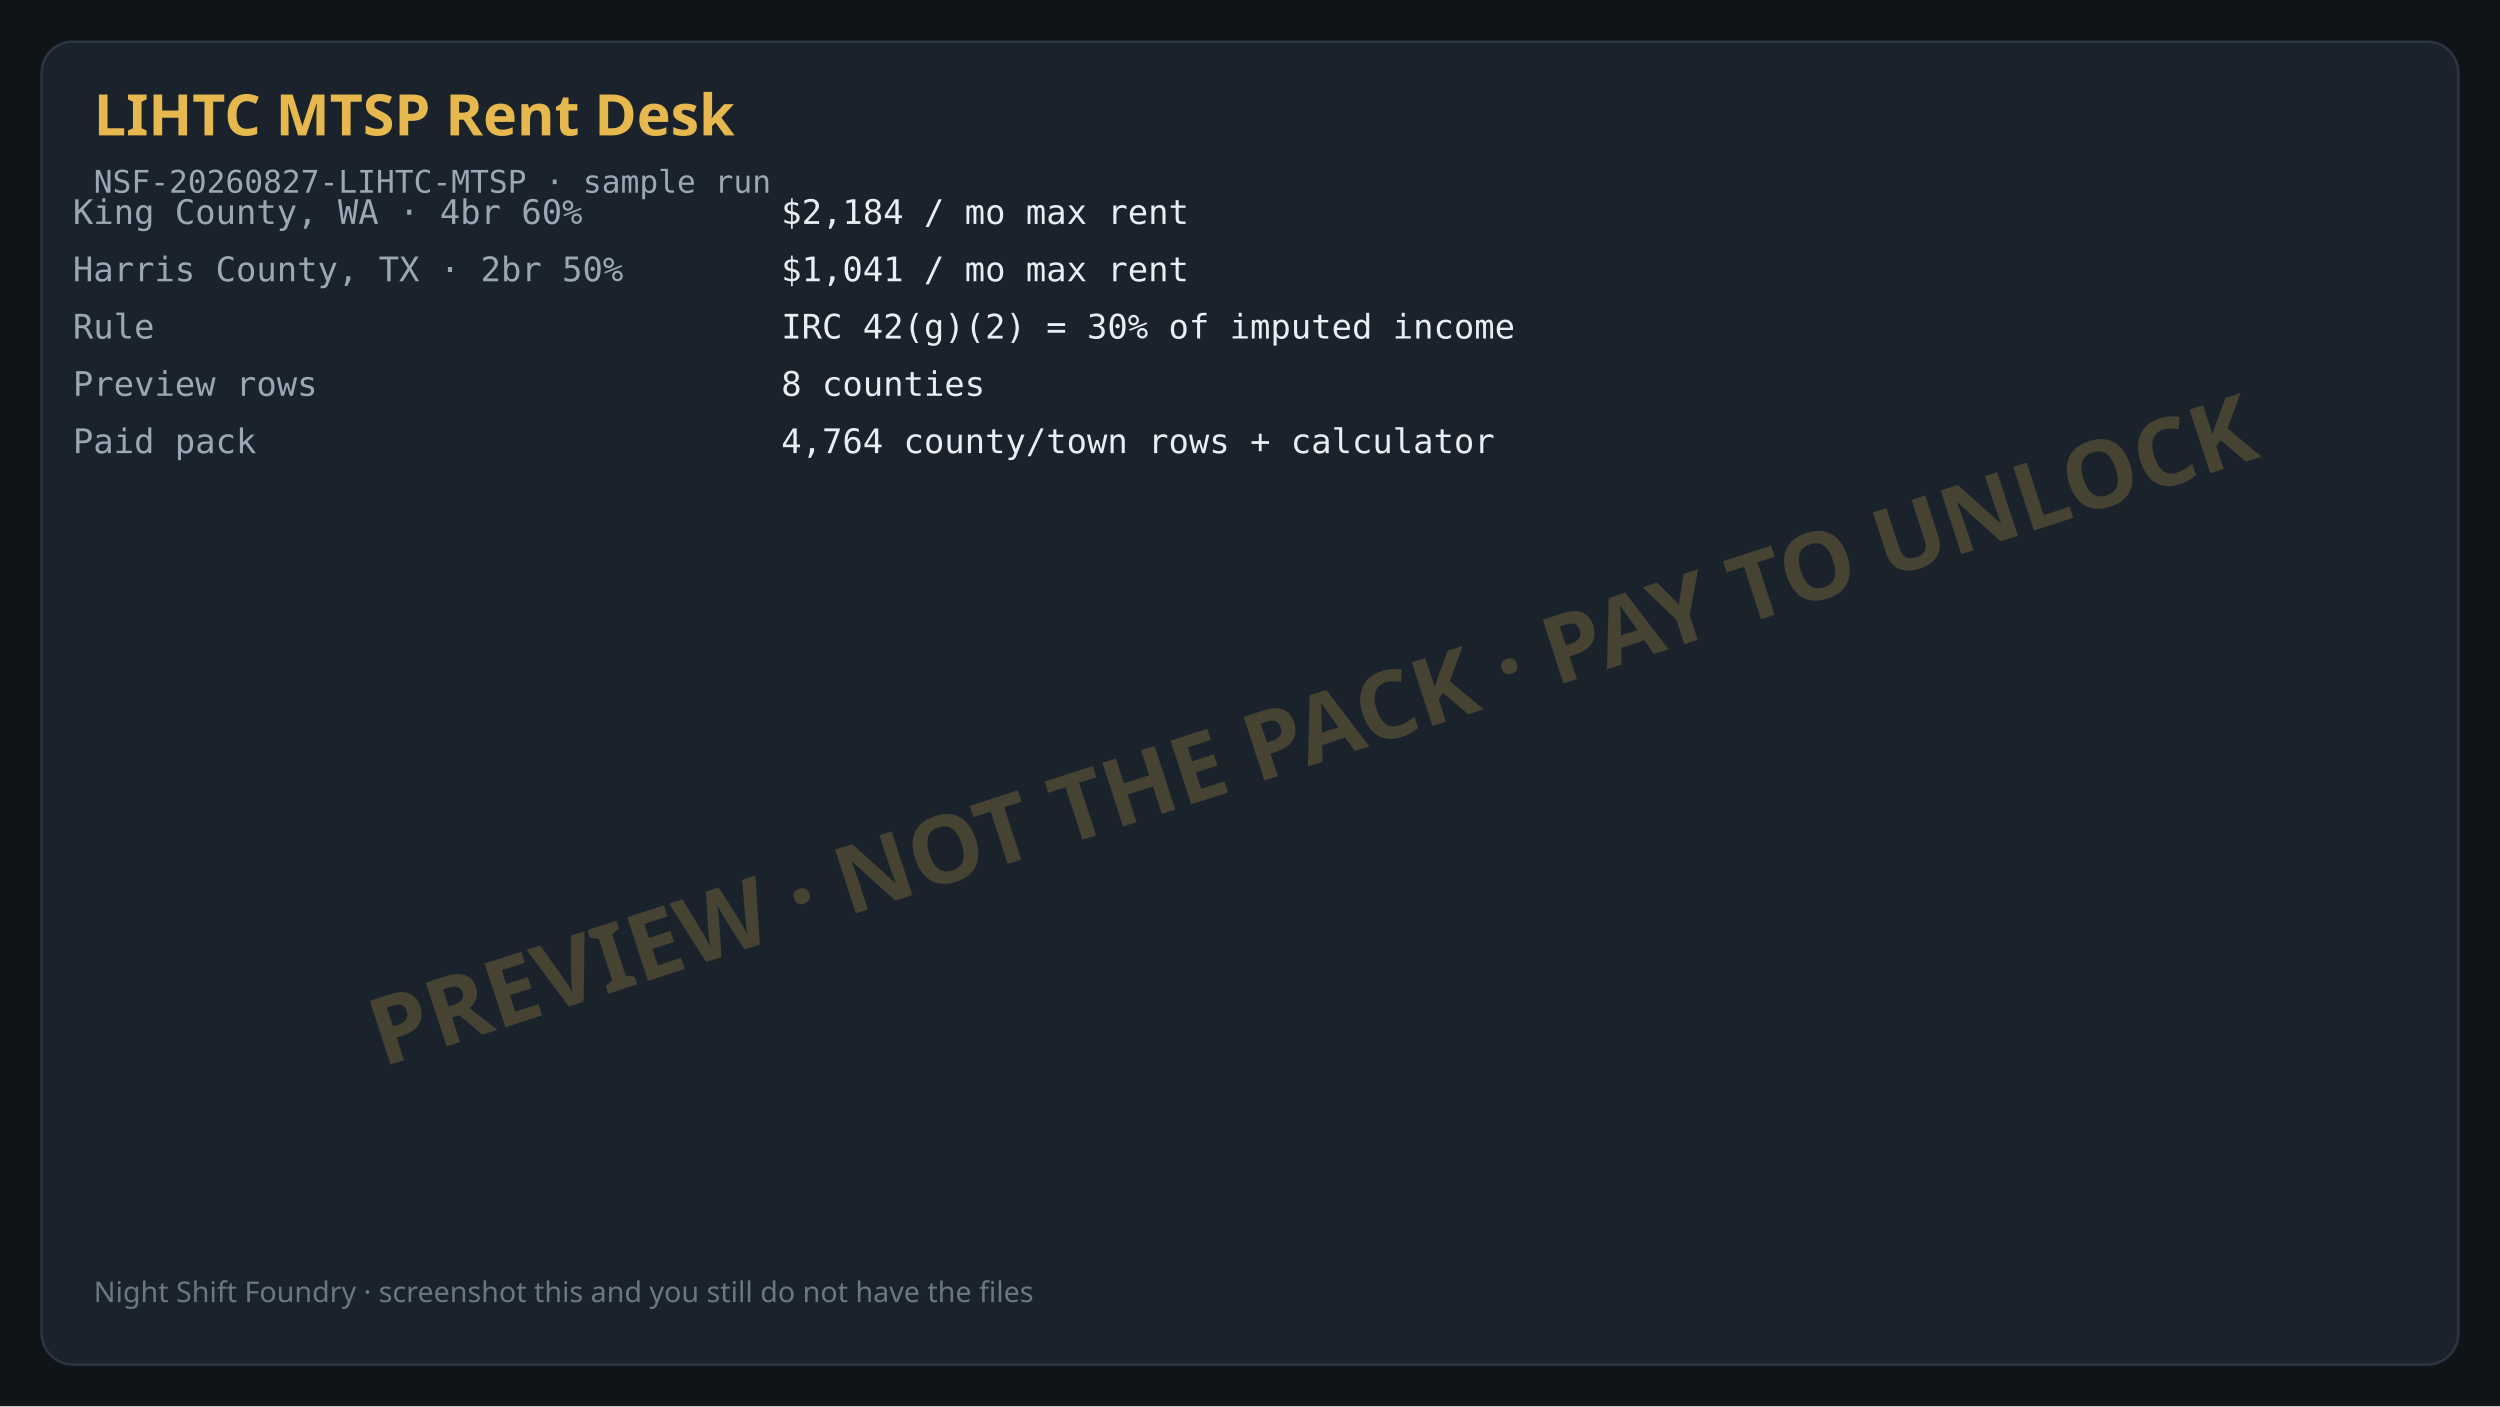
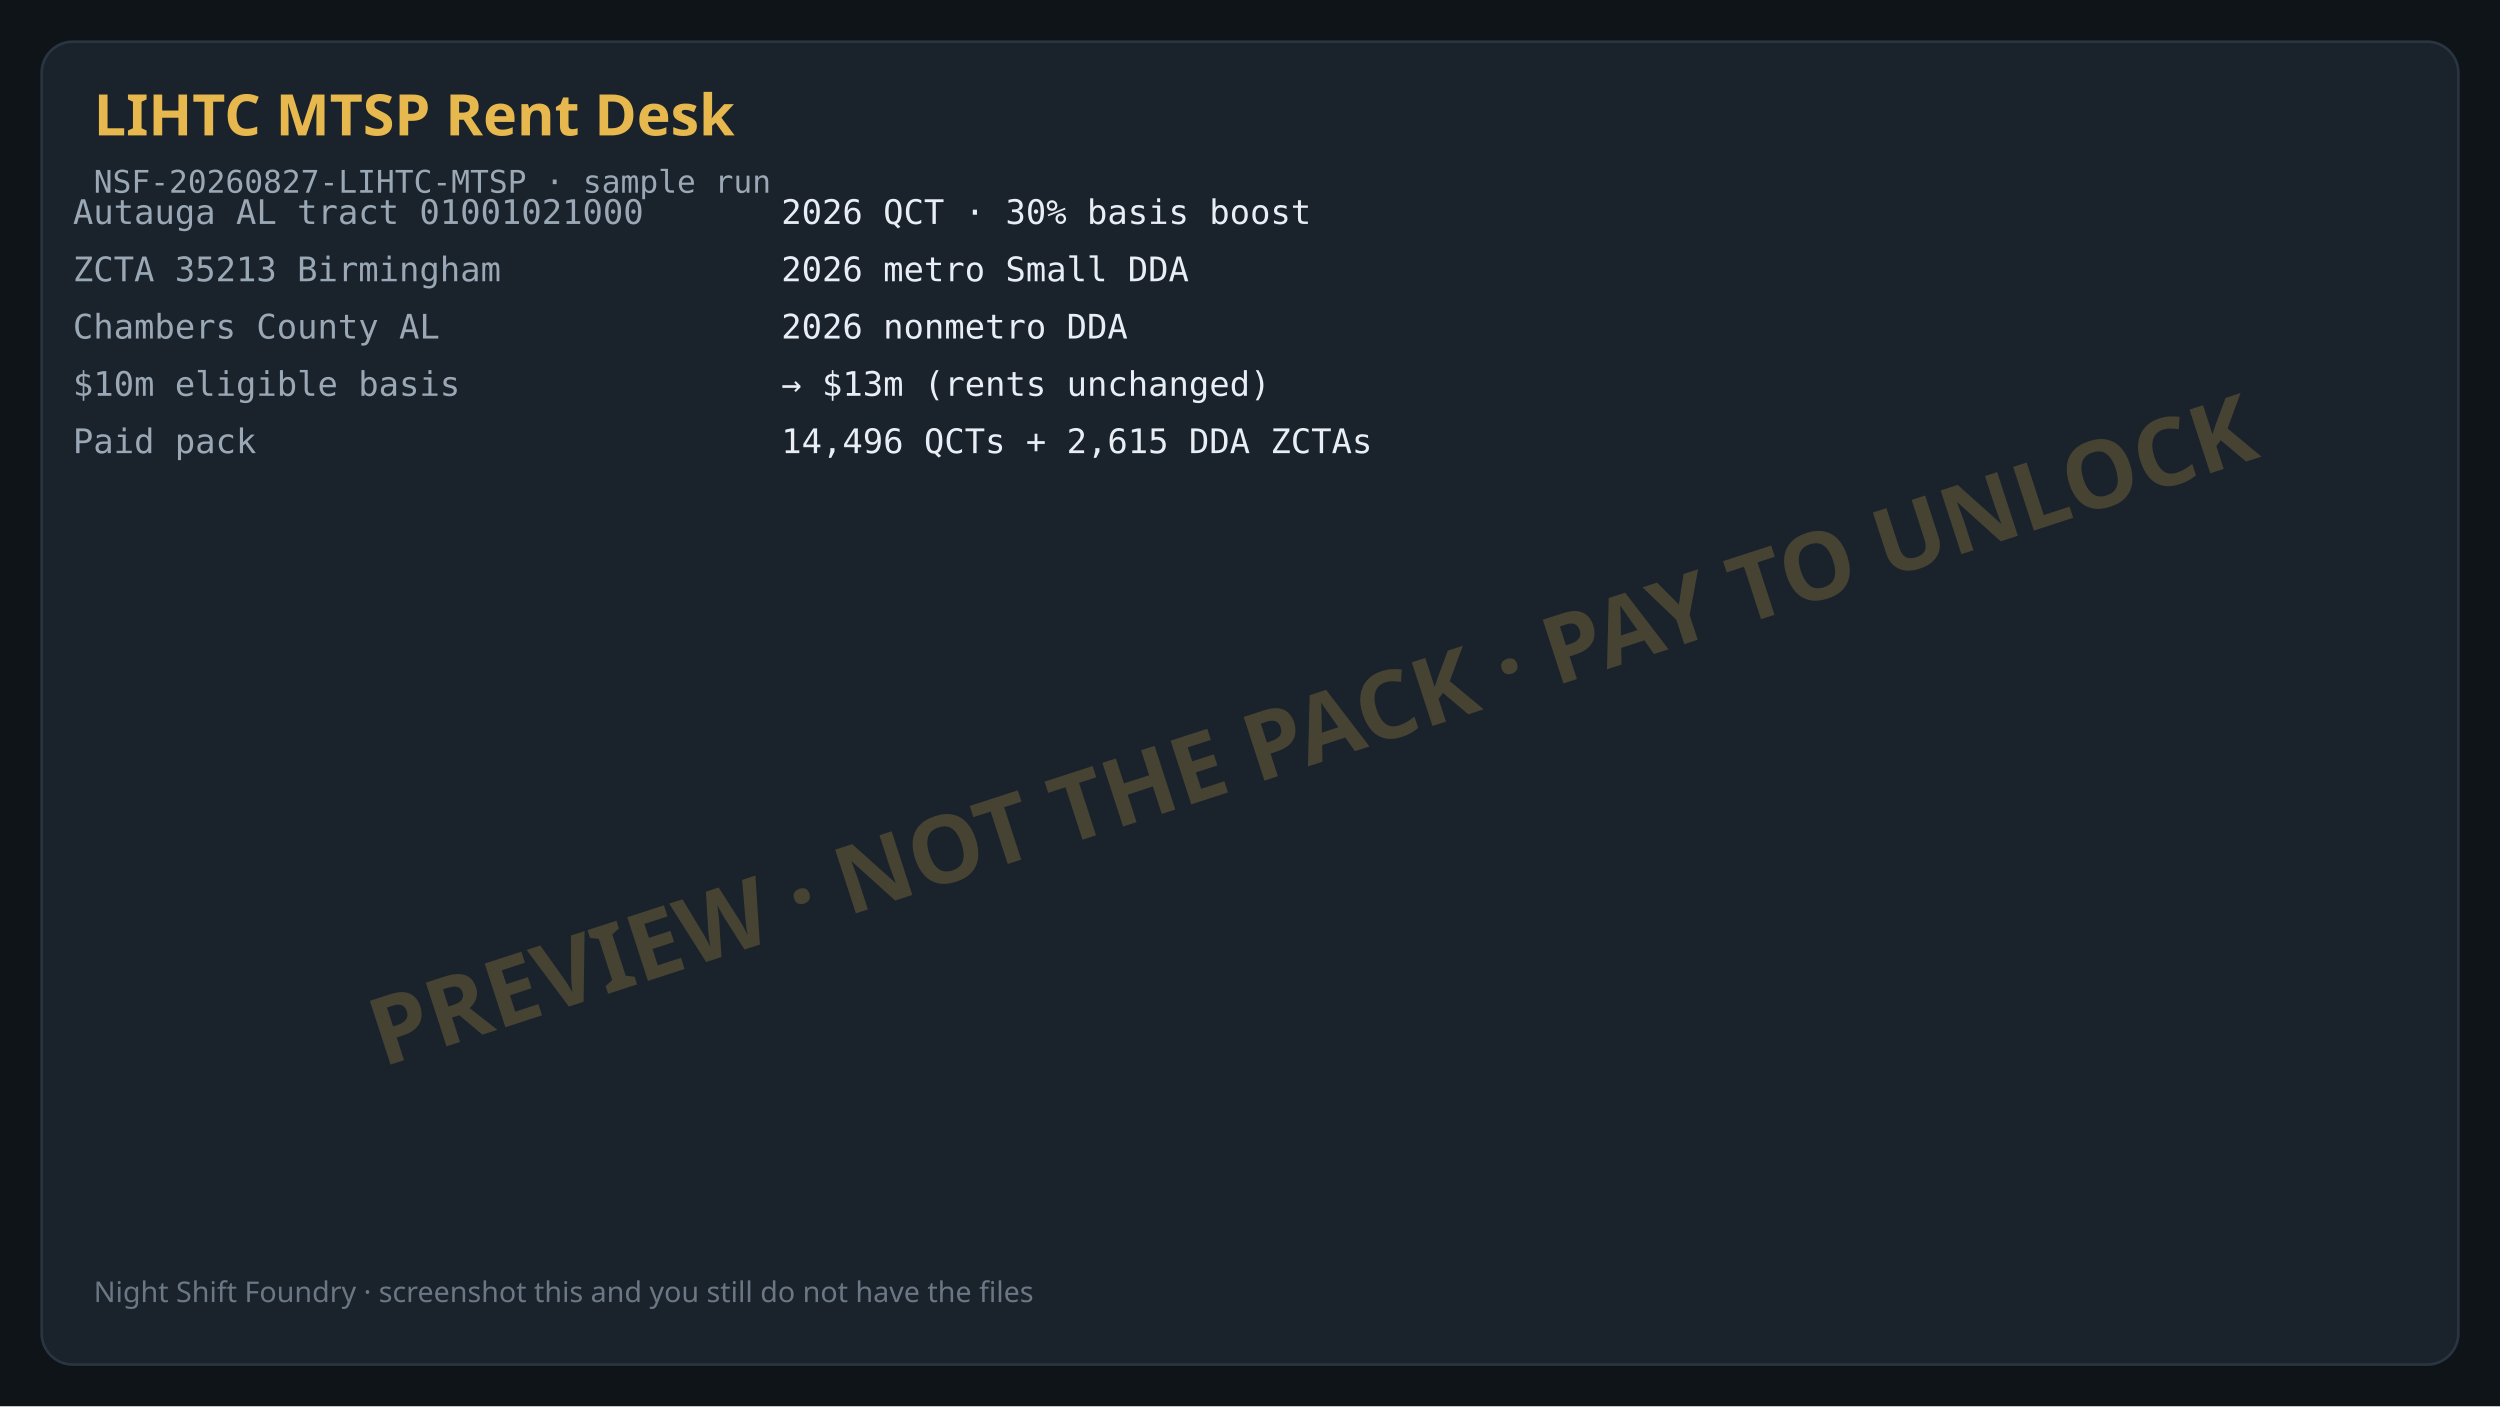
<svg xmlns="http://www.w3.org/2000/svg" width="960" height="540" viewBox="0 0 960 540">
  <rect width="960" height="540" fill="#0f1419" />
  <rect x="16" y="16" width="928" height="508" rx="12" fill="#1a222c" stroke="#2a3542" />
  <text x="36" y="52" fill="#e6b84d" font-size="22" font-family="system-ui,sans-serif" font-weight="700">LIHTC MTSP Rent Desk</text>
  <text x="36" y="74" fill="#9aa8b5" font-size="12" font-family="ui-monospace,monospace">NSF-20260827-LIHTC-MTSP · sample run</text>
-   <text x="28" y="86" fill="#9aa8b5" font-size="13" font-family="ui-monospace,monospace">King County, WA  ·  4br 60%</text>
-   <text x="300" y="86" fill="#e8eef4" font-size="13" font-family="ui-monospace,monospace">$2,184 / mo max rent</text>
-   <text x="28" y="108" fill="#9aa8b5" font-size="13" font-family="ui-monospace,monospace">Harris County, TX  ·  2br 50%</text>
-   <text x="300" y="108" fill="#e8eef4" font-size="13" font-family="ui-monospace,monospace">$1,041 / mo max rent</text>
-   <text x="28" y="130" fill="#9aa8b5" font-size="13" font-family="ui-monospace,monospace">Rule</text>
-   <text x="300" y="130" fill="#e8eef4" font-size="13" font-family="ui-monospace,monospace">IRC 42(g)(2) = 30% of imputed income</text>
-   <text x="28" y="152" fill="#9aa8b5" font-size="13" font-family="ui-monospace,monospace">Preview rows</text>
-   <text x="300" y="152" fill="#e8eef4" font-size="13" font-family="ui-monospace,monospace">8 counties</text>
+   <text x="28" y="86" fill="#9aa8b5" font-size="13" font-family="ui-monospace,monospace">Autauga AL tract 01001021000</text>
+   <text x="300" y="86" fill="#e8eef4" font-size="13" font-family="ui-monospace,monospace">2026 QCT · 30% basis boost</text>
+   <text x="28" y="108" fill="#9aa8b5" font-size="13" font-family="ui-monospace,monospace">ZCTA 35213 Birmingham</text>
+   <text x="300" y="108" fill="#e8eef4" font-size="13" font-family="ui-monospace,monospace">2026 metro Small DDA</text>
+   <text x="28" y="130" fill="#9aa8b5" font-size="13" font-family="ui-monospace,monospace">Chambers County AL</text>
+   <text x="300" y="130" fill="#e8eef4" font-size="13" font-family="ui-monospace,monospace">2026 nonmetro DDA</text>
+   <text x="28" y="152" fill="#9aa8b5" font-size="13" font-family="ui-monospace,monospace">$10m eligible basis</text>
+   <text x="300" y="152" fill="#e8eef4" font-size="13" font-family="ui-monospace,monospace">→ $13m (rents unchanged)</text>
  <text x="28" y="174" fill="#9aa8b5" font-size="13" font-family="ui-monospace,monospace">Paid pack</text>
-   <text x="300" y="174" fill="#e8eef4" font-size="13" font-family="ui-monospace,monospace">4,764 county/town rows + calculator</text>
+   <text x="300" y="174" fill="#e8eef4" font-size="13" font-family="ui-monospace,monospace">14,496 QCTs + 2,615 DDA ZCTAs</text>
  <g transform="rotate(-18 480 270)" opacity="0.22">
    <text x="120" y="300" fill="#e6b84d" font-size="36" font-family="system-ui,sans-serif" font-weight="800">PREVIEW · NOT THE PACK · PAY TO UNLOCK</text>
  </g>
  <text x="36" y="500" fill="#6b7784" font-size="11" font-family="system-ui,sans-serif">Night Shift Foundry · screenshot this and you still do not have the files</text>
</svg>
